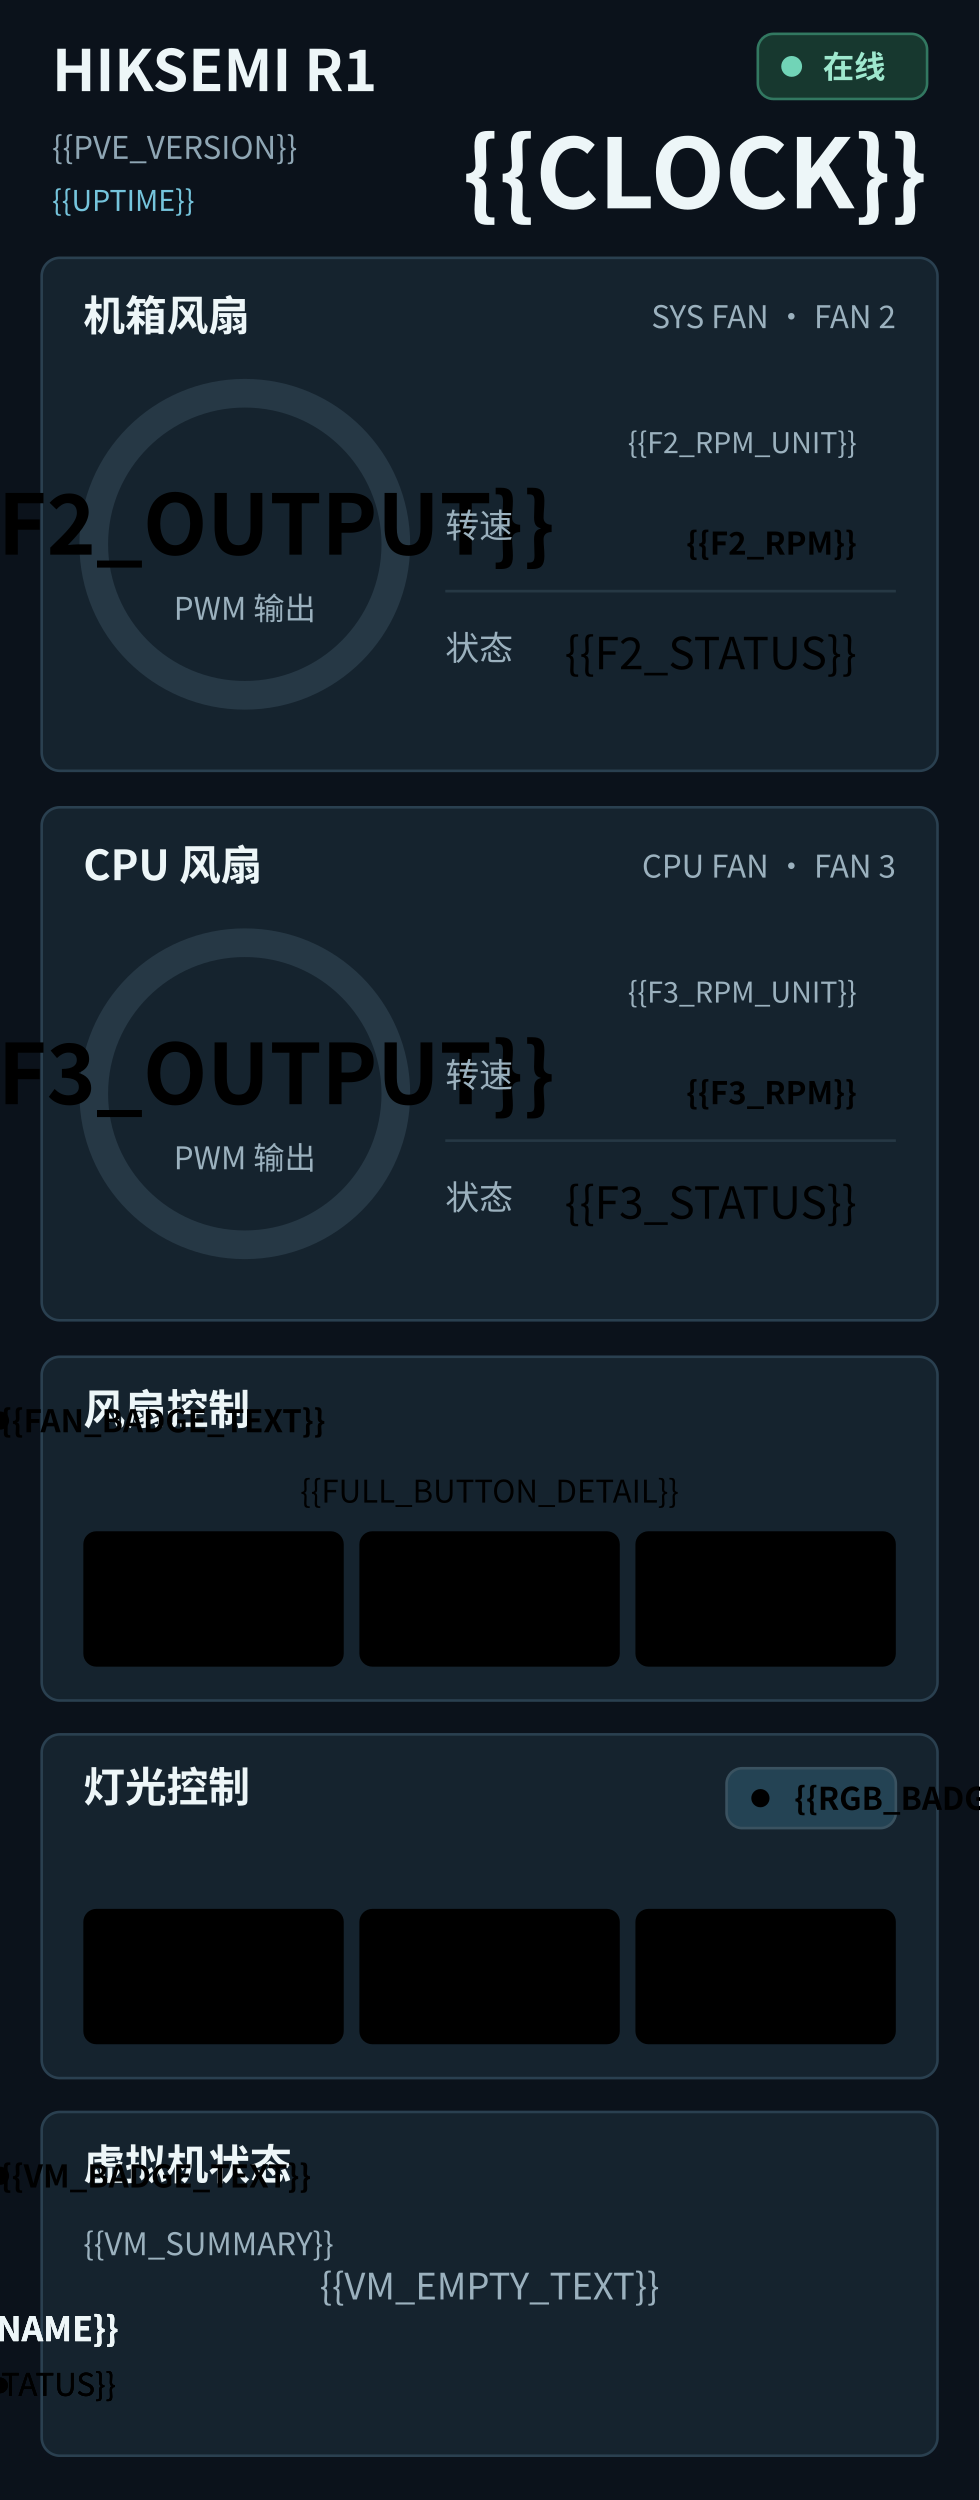
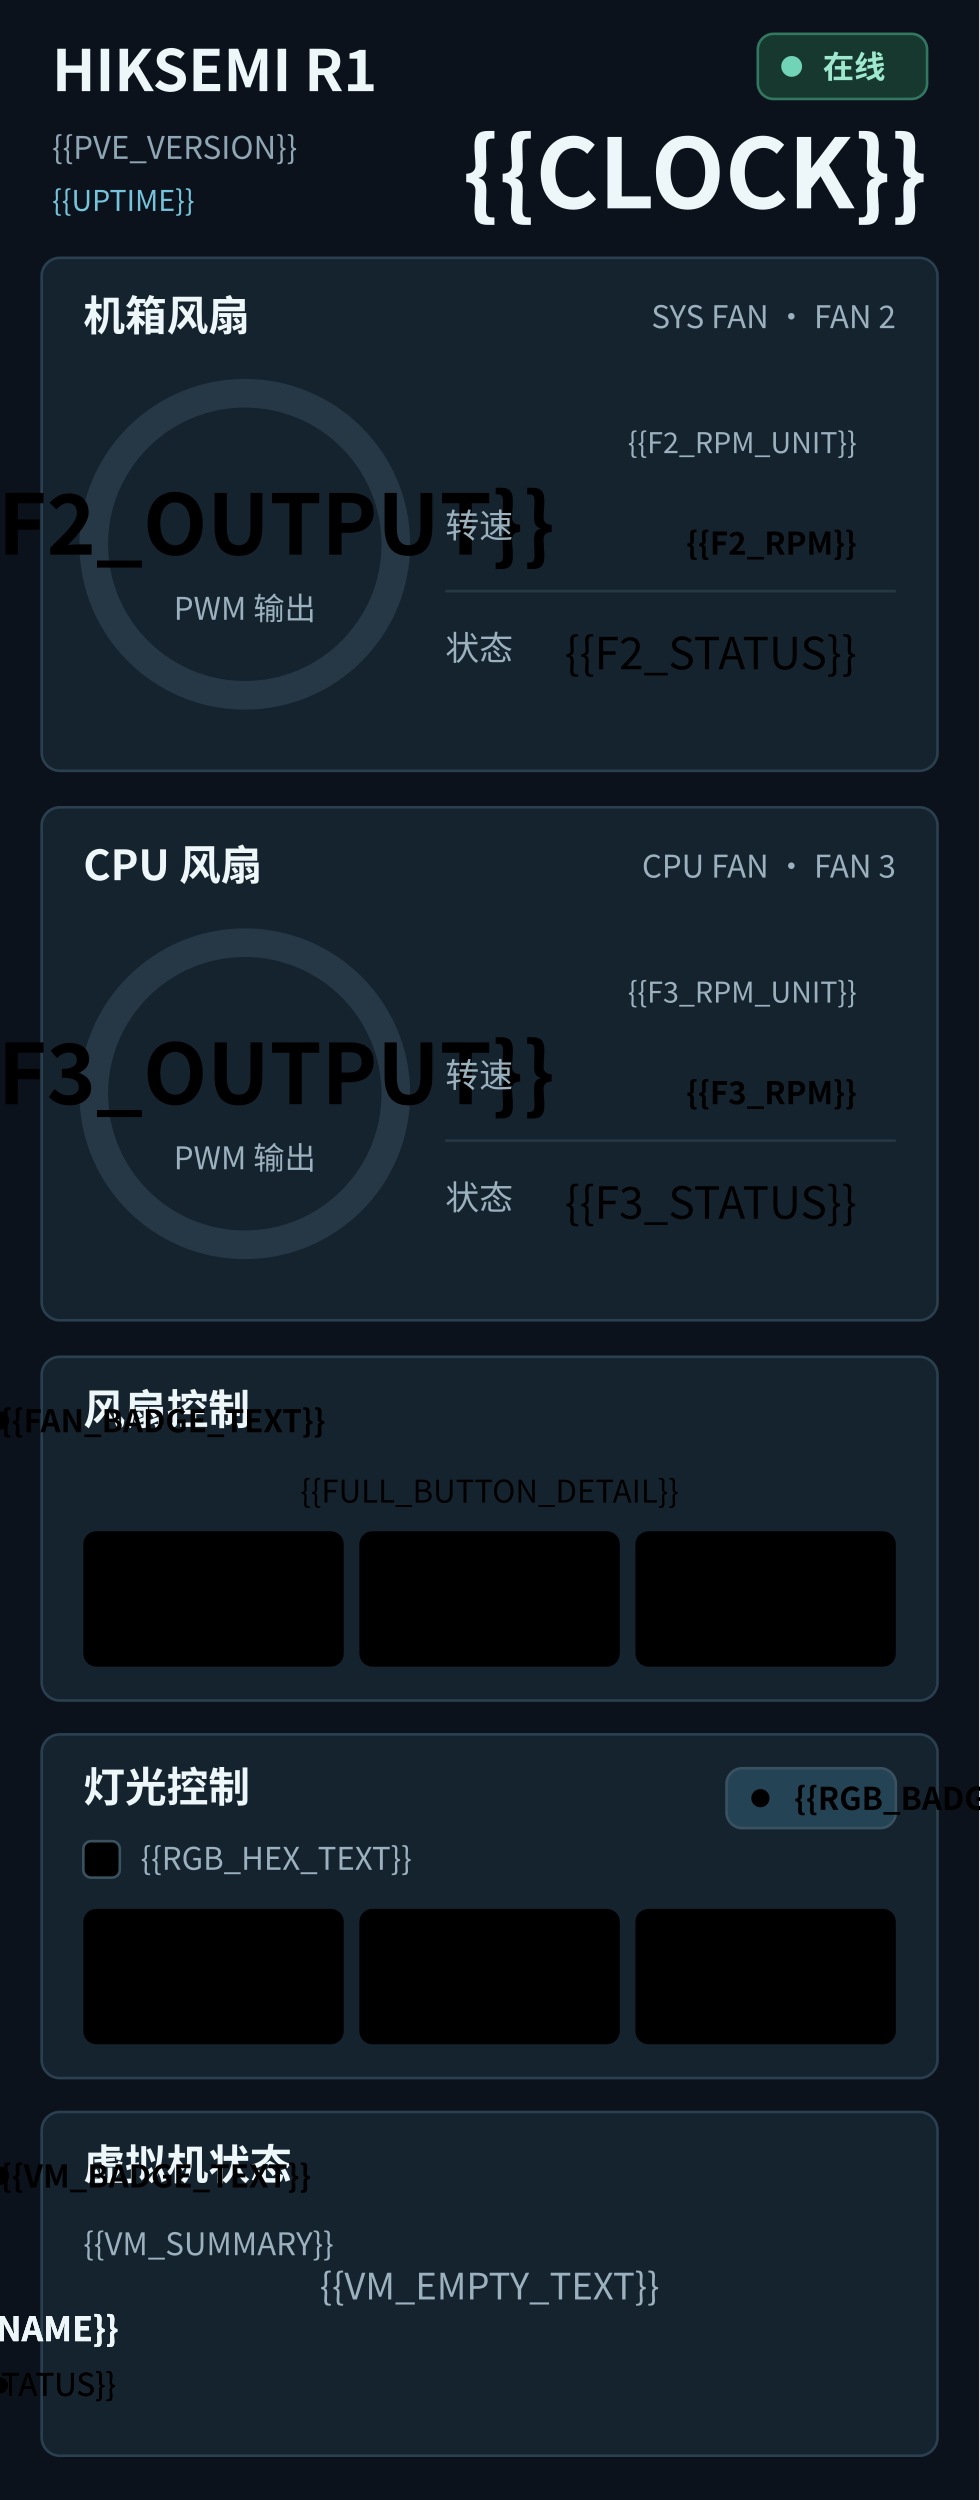
<svg xmlns="http://www.w3.org/2000/svg" width="376" height="960" viewBox="0 0 376 960">
  <rect width="376" height="960" fill="#0b121b" />
  <g font-family="PingFang SC, Noto Sans CJK SC, Arial, sans-serif">
    <text x="20" y="35" fill="#edf6f8" font-size="22" font-weight="700">HIKSEMI R1</text>
    <text x="20" y="61" fill="#8fa6b4" font-size="12">{{PVE_VERSION}}</text>
    <text x="20" y="81" fill="#75c4dc" font-size="11">{{UPTIME}}</text>
    <rect x="291" y="13" width="65" height="25" rx="6" fill="#17382f" stroke="#327861" stroke-width="1" />
    <circle cx="304" cy="25.5" r="4" fill="#71d4b7" />
    <text x="316" y="30" fill="#9ee8ce" font-size="12" font-weight="600">在线</text>
    <text x="356" y="80" fill="#edf6f8" font-size="37" font-weight="700" text-anchor="end">{{CLOCK}}</text>
    <rect x="16" y="99" width="344" height="197" rx="7" fill="#15232e" stroke="#2a4050" />
    <text x="32" y="127" fill="#edf6f8" font-size="16" font-weight="700">机箱风扇</text>
    <text x="344" y="126" fill="#9bb1be" font-size="12" text-anchor="end">SYS FAN · FAN 2</text>
    <circle cx="94" cy="209" r="58" fill="none" stroke="#263845" stroke-width="11" />
    <circle cx="94" cy="209" r="58" fill="none" stroke="{{F2_ARC_COLOR}}" stroke-width="11" stroke-linecap="round" stroke-dasharray="{{F2_ARC}} 364" transform="rotate(-90 94 209)" />
    <text x="94" y="213" fill="{{F2_OUTPUT_COLOR}}" font-size="32" font-weight="700" text-anchor="middle">{{F2_OUTPUT}}</text>
    <text x="94" y="238" fill="#9bb1be" font-size="12" text-anchor="middle">PWM 输出</text>
    <text x="171" y="202" fill="#9bb1be" font-size="13" dominant-baseline="middle">转速</text>
    <text x="329" y="174" fill="#9bb1be" font-size="11" text-anchor="end">{{F2_RPM_UNIT}}</text>
    <text x="329" y="213" fill="{{F2_RPM_COLOR}}" font-size="{{F2_RPM_FONT}}" font-weight="700" text-anchor="end">{{F2_RPM}}</text>
    <line x1="171" y1="227" x2="344" y2="227" stroke="#3a5260" stroke-opacity="0.45" stroke-width="1" />
    <text x="171" y="249" fill="#9bb1be" font-size="13" dominant-baseline="middle">状态</text>
    <text x="329" y="257" fill="{{F2_STATUS_COLOR}}" font-size="17" text-anchor="end">{{F2_STATUS}}</text>
    <rect x="16" y="310" width="344" height="197" rx="7" fill="#15232e" stroke="#2a4050" />
    <text x="32" y="338" fill="#edf6f8" font-size="16" font-weight="700">CPU 风扇</text>
    <text x="344" y="337" fill="#9bb1be" font-size="12" text-anchor="end">CPU FAN · FAN 3</text>
    <circle cx="94" cy="420" r="58" fill="none" stroke="#263845" stroke-width="11" />
    <circle cx="94" cy="420" r="58" fill="none" stroke="{{F3_ARC_COLOR}}" stroke-width="11" stroke-linecap="round" stroke-dasharray="{{F3_ARC}} 364" transform="rotate(-90 94 420)" />
    <text x="94" y="424" fill="{{F3_OUTPUT_COLOR}}" font-size="32" font-weight="700" text-anchor="middle">{{F3_OUTPUT}}</text>
    <text x="94" y="449" fill="#9bb1be" font-size="12" text-anchor="middle">PWM 输出</text>
    <text x="171" y="413" fill="#9bb1be" font-size="13" dominant-baseline="middle">转速</text>
    <text x="329" y="385" fill="#9bb1be" font-size="11" text-anchor="end">{{F3_RPM_UNIT}}</text>
    <text x="329" y="424" fill="{{F3_RPM_COLOR}}" font-size="{{F3_RPM_FONT}}" font-weight="700" text-anchor="end">{{F3_RPM}}</text>
    <line x1="171" y1="438" x2="344" y2="438" stroke="#3a5260" stroke-opacity="0.45" stroke-width="1" />
    <text x="171" y="460" fill="#9bb1be" font-size="13" dominant-baseline="middle">状态</text>
    <text x="329" y="468" fill="{{F3_STATUS_COLOR}}" font-size="17" text-anchor="end">{{F3_STATUS}}</text>
    <rect x="16" y="521" width="344" height="132" rx="7" fill="#15232e" stroke="#2a4050" />
    <text x="32" y="547" fill="#edf6f8" font-size="16" font-weight="700">风扇控制</text>
    <rect x="{{FAN_BADGE_X}}" y="534" width="{{FAN_BADGE_WIDTH}}" height="23" rx="6" fill="#244354" stroke="#3a5260" stroke-width="1" />
    <circle cx="{{FAN_BADGE_DOT_X}}" cy="545.5" r="3.5" fill="{{FAN_BADGE_COLOR}}" />
    <text x="{{FAN_BADGE_TEXT_X}}" y="550" fill="{{FAN_BADGE_COLOR}}" font-size="12" font-weight="600">{{FAN_BADGE_TEXT}}</text>
    <text x="188" y="577" fill="{{CONTROL_COLOR}}" font-size="12" text-anchor="middle">{{FULL_BUTTON_DETAIL}}</text>
    <rect x="32" y="588" width="100" height="52" rx="5" fill="{{FULL_BUTTON_BG}}" />
    <line x1="63" y1="607" x2="57" y2="615" stroke="{{FULL_BUTTON_FG}}" stroke-width="1.5" />
    <line x1="57" y1="615" x2="61" y2="615" stroke="{{FULL_BUTTON_FG}}" stroke-width="1.5" />
    <line x1="61" y1="615" x2="59" y2="622" stroke="{{FULL_BUTTON_FG}}" stroke-width="1.5" />
    <line x1="59" y1="622" x2="66" y2="613" stroke="{{FULL_BUTTON_FG}}" stroke-width="1.5" />
    <line x1="66" y1="613" x2="62" y2="613" stroke="{{FULL_BUTTON_FG}}" stroke-width="1.5" />
    <line x1="62" y1="613" x2="63" y2="607" stroke="{{FULL_BUTTON_FG}}" stroke-width="1.5" />
    <text x="94" y="620" fill="{{FULL_BUTTON_FG}}" font-size="14" font-weight="700" text-anchor="middle">全速</text>
    <rect x="138" y="588" width="100" height="52" rx="5" fill="{{HIGH_BUTTON_BG}}" />
    <line x1="164" y1="617" x2="165" y2="613" stroke="{{HIGH_BUTTON_FG}}" stroke-width="1.5" />
    <line x1="165" y1="613" x2="168" y2="610" stroke="{{HIGH_BUTTON_FG}}" stroke-width="1.5" />
    <line x1="168" y1="610" x2="172" y2="610" stroke="{{HIGH_BUTTON_FG}}" stroke-width="1.5" />
    <line x1="172" y1="610" x2="176" y2="613" stroke="{{HIGH_BUTTON_FG}}" stroke-width="1.5" />
    <line x1="176" y1="613" x2="177" y2="617" stroke="{{HIGH_BUTTON_FG}}" stroke-width="1.5" />
    <line x1="167" y1="620" x2="174" y2="620" stroke="{{HIGH_BUTTON_FG}}" stroke-width="1.5" />
    <line x1="171" y1="616" x2="174" y2="612" stroke="{{HIGH_BUTTON_FG}}" stroke-width="1.5" />
    <text x="200" y="620" fill="{{HIGH_BUTTON_FG}}" font-size="14" font-weight="700" text-anchor="middle">标准</text>
    <rect x="244" y="588" width="100" height="52" rx="5" fill="{{LOW_BUTTON_BG}}" />
    <line x1="279" y1="608" x2="275" y2="609" stroke="{{LOW_BUTTON_FG}}" stroke-width="1.5" />
    <line x1="275" y1="609" x2="272" y2="612" stroke="{{LOW_BUTTON_FG}}" stroke-width="1.5" />
    <line x1="272" y1="612" x2="272" y2="616" stroke="{{LOW_BUTTON_FG}}" stroke-width="1.5" />
    <line x1="272" y1="616" x2="275" y2="620" stroke="{{LOW_BUTTON_FG}}" stroke-width="1.5" />
    <line x1="275" y1="620" x2="279" y2="621" stroke="{{LOW_BUTTON_FG}}" stroke-width="1.5" />
    <line x1="279" y1="621" x2="283" y2="619" stroke="{{LOW_BUTTON_FG}}" stroke-width="1.5" />
    <line x1="283" y1="619" x2="279" y2="619" stroke="{{LOW_BUTTON_FG}}" stroke-width="1.5" />
    <line x1="279" y1="619" x2="276" y2="616" stroke="{{LOW_BUTTON_FG}}" stroke-width="1.5" />
    <line x1="276" y1="616" x2="276" y2="612" stroke="{{LOW_BUTTON_FG}}" stroke-width="1.5" />
    <line x1="276" y1="612" x2="279" y2="608" stroke="{{LOW_BUTTON_FG}}" stroke-width="1.5" />
    <text x="306" y="620" fill="{{LOW_BUTTON_FG}}" font-size="14" font-weight="700" text-anchor="middle">静音</text>
    <rect x="16" y="666" width="344" height="132" rx="7" fill="#15232e" stroke="#2a4050" />
    <text x="32" y="692" fill="#edf6f8" font-size="16" font-weight="700">灯光控制</text>
    <rect x="279" y="679" width="65" height="23" rx="6" fill="#244354" stroke="#3a5260" stroke-width="1" />
-     <circle cx="292" cy="690.5" r="3.5" fill="{{RGB_INDICATOR}}" />
+     <circle cx="292" cy="690.5" r="3.5" fill="{{RGB_BADGE_COLOR}}" />
    <text x="305" y="695" fill="{{RGB_BADGE_COLOR}}" font-size="12" font-weight="600">{{RGB_BADGE_TEXT}}</text>
+     <rect x="32" y="707" width="14" height="14" rx="3" fill="{{RGB_SWATCH}}" fill-opacity="{{RGB_SWATCH_OPACITY}}" stroke="#3a5260" stroke-width="1" stroke-opacity="{{RGB_SWATCH_OPACITY}}" />
+     <text x="54" y="718" fill="#9bb1be" font-size="12">{{RGB_HEX_TEXT}}</text>
    <rect x="32" y="733" width="100" height="52" rx="5" fill="{{RGB_BREATHE_BG}}" />
    <line x1="54" y1="757" x2="57" y2="755" stroke="{{RGB_BREATHE_FG}}" stroke-width="1.5" />
    <line x1="57" y1="755" x2="60" y2="755" stroke="{{RGB_BREATHE_FG}}" stroke-width="1.5" />
    <line x1="60" y1="755" x2="63" y2="757" stroke="{{RGB_BREATHE_FG}}" stroke-width="1.5" />
    <line x1="63" y1="757" x2="66" y2="757" stroke="{{RGB_BREATHE_FG}}" stroke-width="1.5" />
    <line x1="66" y1="757" x2="69" y2="755" stroke="{{RGB_BREATHE_FG}}" stroke-width="1.5" />
    <line x1="54" y1="762" x2="57" y2="760" stroke="{{RGB_BREATHE_FG}}" stroke-width="1.5" />
    <line x1="57" y1="760" x2="60" y2="760" stroke="{{RGB_BREATHE_FG}}" stroke-width="1.5" />
    <line x1="60" y1="760" x2="63" y2="762" stroke="{{RGB_BREATHE_FG}}" stroke-width="1.5" />
    <line x1="63" y1="762" x2="66" y2="762" stroke="{{RGB_BREATHE_FG}}" stroke-width="1.5" />
    <line x1="66" y1="762" x2="69" y2="760" stroke="{{RGB_BREATHE_FG}}" stroke-width="1.5" />
    <text x="94" y="765" fill="{{RGB_BREATHE_FG}}" font-size="14" font-weight="700" text-anchor="middle">呼吸</text>
    <rect x="138" y="733" width="100" height="52" rx="5" fill="{{RGB_STEADY_BG}}" />
    <circle cx="171" cy="759" r="4" fill="none" stroke="{{RGB_STEADY_FG}}" stroke-width="1.5" />
    <line x1="171" y1="749" x2="171" y2="752" stroke="{{RGB_STEADY_FG}}" stroke-width="1.5" />
    <line x1="171" y1="766" x2="171" y2="769" stroke="{{RGB_STEADY_FG}}" stroke-width="1.5" />
    <line x1="161" y1="759" x2="164" y2="759" stroke="{{RGB_STEADY_FG}}" stroke-width="1.5" />
    <line x1="178" y1="759" x2="181" y2="759" stroke="{{RGB_STEADY_FG}}" stroke-width="1.5" />
    <line x1="164" y1="752" x2="166" y2="754" stroke="{{RGB_STEADY_FG}}" stroke-width="1.5" />
    <line x1="176" y1="764" x2="178" y2="766" stroke="{{RGB_STEADY_FG}}" stroke-width="1.5" />
    <line x1="164" y1="766" x2="166" y2="764" stroke="{{RGB_STEADY_FG}}" stroke-width="1.5" />
    <line x1="176" y1="754" x2="178" y2="752" stroke="{{RGB_STEADY_FG}}" stroke-width="1.5" />
    <text x="200" y="765" fill="{{RGB_STEADY_FG}}" font-size="14" font-weight="700" text-anchor="middle">常亮</text>
    <rect x="244" y="733" width="100" height="52" rx="5" fill="{{RGB_OFF_BUTTON_BG}}" />
    <circle cx="277" cy="759" r="7" fill="none" stroke="{{RGB_OFF_BUTTON_FG}}" stroke-width="1.5" />
    <line x1="272" y1="754" x2="282" y2="764" stroke="{{RGB_OFF_BUTTON_FG}}" stroke-width="1.5" />
    <text x="306" y="765" fill="{{RGB_OFF_BUTTON_FG}}" font-size="14" font-weight="700" text-anchor="middle">关闭</text>
    <rect x="16" y="811" width="344" height="132" rx="7" fill="#15232e" stroke="#2a4050" />
    <text x="32" y="837" fill="#edf6f8" font-size="16" font-weight="700">虚拟机状态</text>
    <rect x="{{VM_BADGE_X}}" y="824" width="{{VM_BADGE_WIDTH}}" height="23" rx="6" fill="#244354" stroke="#3a5260" stroke-width="1" />
    <circle cx="{{VM_BADGE_DOT_X}}" cy="835.5" r="3.5" fill="{{VM_BADGE_COLOR}}" />
    <text x="{{VM_BADGE_TEXT_X}}" y="840" fill="{{VM_BADGE_COLOR}}" font-size="12" font-weight="600">{{VM_BADGE_TEXT}}</text>
    <text x="188" y="883" fill="#9bb1be" font-size="14" text-anchor="middle">{{VM_EMPTY_TEXT}}</text>
    <text x="32" y="866" fill="#9bb1be" font-size="12">{{VM_SUMMARY}}</text>
    <rect x="{{VM0_X}}" y="878" width="{{VM0_WIDTH}}" height="52" rx="5" fill="#244354" fill-opacity="{{VM0_VISIBLE}}" stroke="#3a5260" stroke-width="1" stroke-opacity="{{VM0_VISIBLE}}" />
    <text x="{{VM0_CENTER}}" y="899" fill="#edf6f8" font-size="13" font-weight="600" text-anchor="middle">{{VM0_NAME}}</text>
    <circle cx="{{VM0_DOT_X}}" cy="916" r="3" fill="{{VM0_COLOR}}" fill-opacity="{{VM0_VISIBLE}}" />
    <text x="{{VM0_STATUS_X}}" y="920" fill="{{VM0_COLOR}}" font-size="12" text-anchor="middle">{{VM0_STATUS}}</text>
    <rect x="{{VM1_X}}" y="878" width="{{VM1_WIDTH}}" height="52" rx="5" fill="#244354" fill-opacity="{{VM1_VISIBLE}}" stroke="#3a5260" stroke-width="1" stroke-opacity="{{VM1_VISIBLE}}" />
    <text x="{{VM1_CENTER}}" y="899" fill="#edf6f8" font-size="13" font-weight="600" text-anchor="middle">{{VM1_NAME}}</text>
    <circle cx="{{VM1_DOT_X}}" cy="916" r="3" fill="{{VM1_COLOR}}" fill-opacity="{{VM1_VISIBLE}}" />
    <text x="{{VM1_STATUS_X}}" y="920" fill="{{VM1_COLOR}}" font-size="12" text-anchor="middle">{{VM1_STATUS}}</text>
    <rect x="{{VM2_X}}" y="878" width="{{VM2_WIDTH}}" height="52" rx="5" fill="#244354" fill-opacity="{{VM2_VISIBLE}}" stroke="#3a5260" stroke-width="1" stroke-opacity="{{VM2_VISIBLE}}" />
    <text x="{{VM2_CENTER}}" y="899" fill="#edf6f8" font-size="13" font-weight="600" text-anchor="middle">{{VM2_NAME}}</text>
    <circle cx="{{VM2_DOT_X}}" cy="916" r="3" fill="{{VM2_COLOR}}" fill-opacity="{{VM2_VISIBLE}}" />
    <text x="{{VM2_STATUS_X}}" y="920" fill="{{VM2_COLOR}}" font-size="12" text-anchor="middle">{{VM2_STATUS}}</text>
  </g>
</svg>
